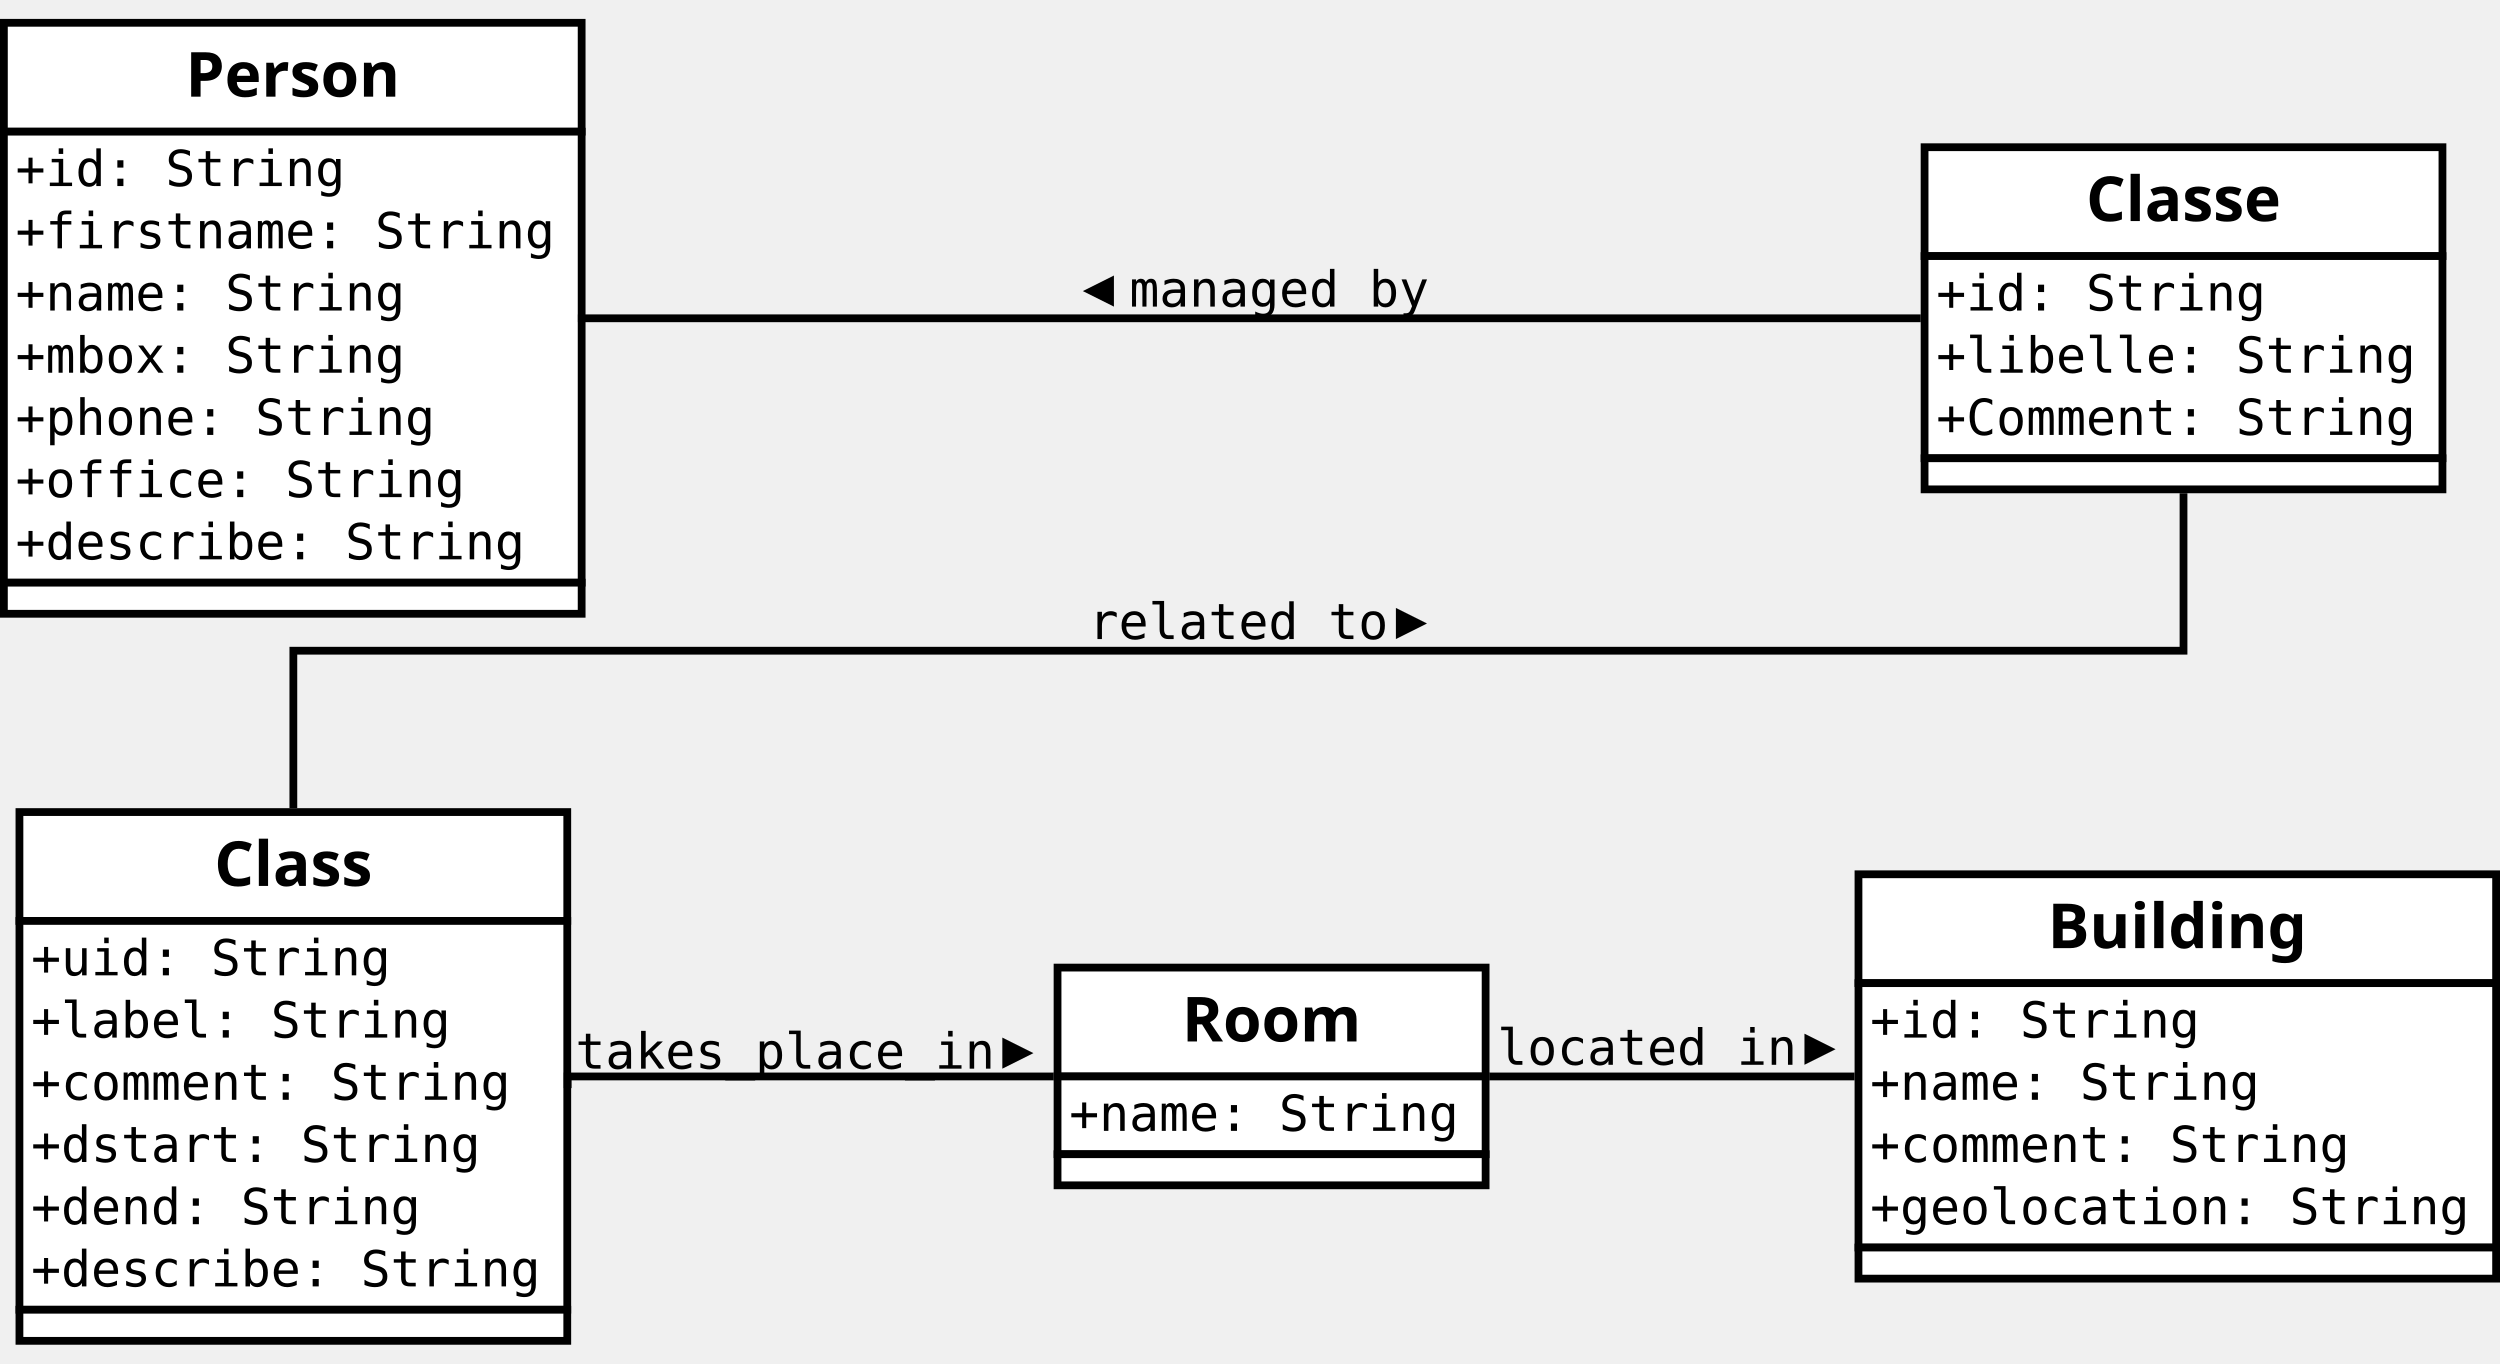
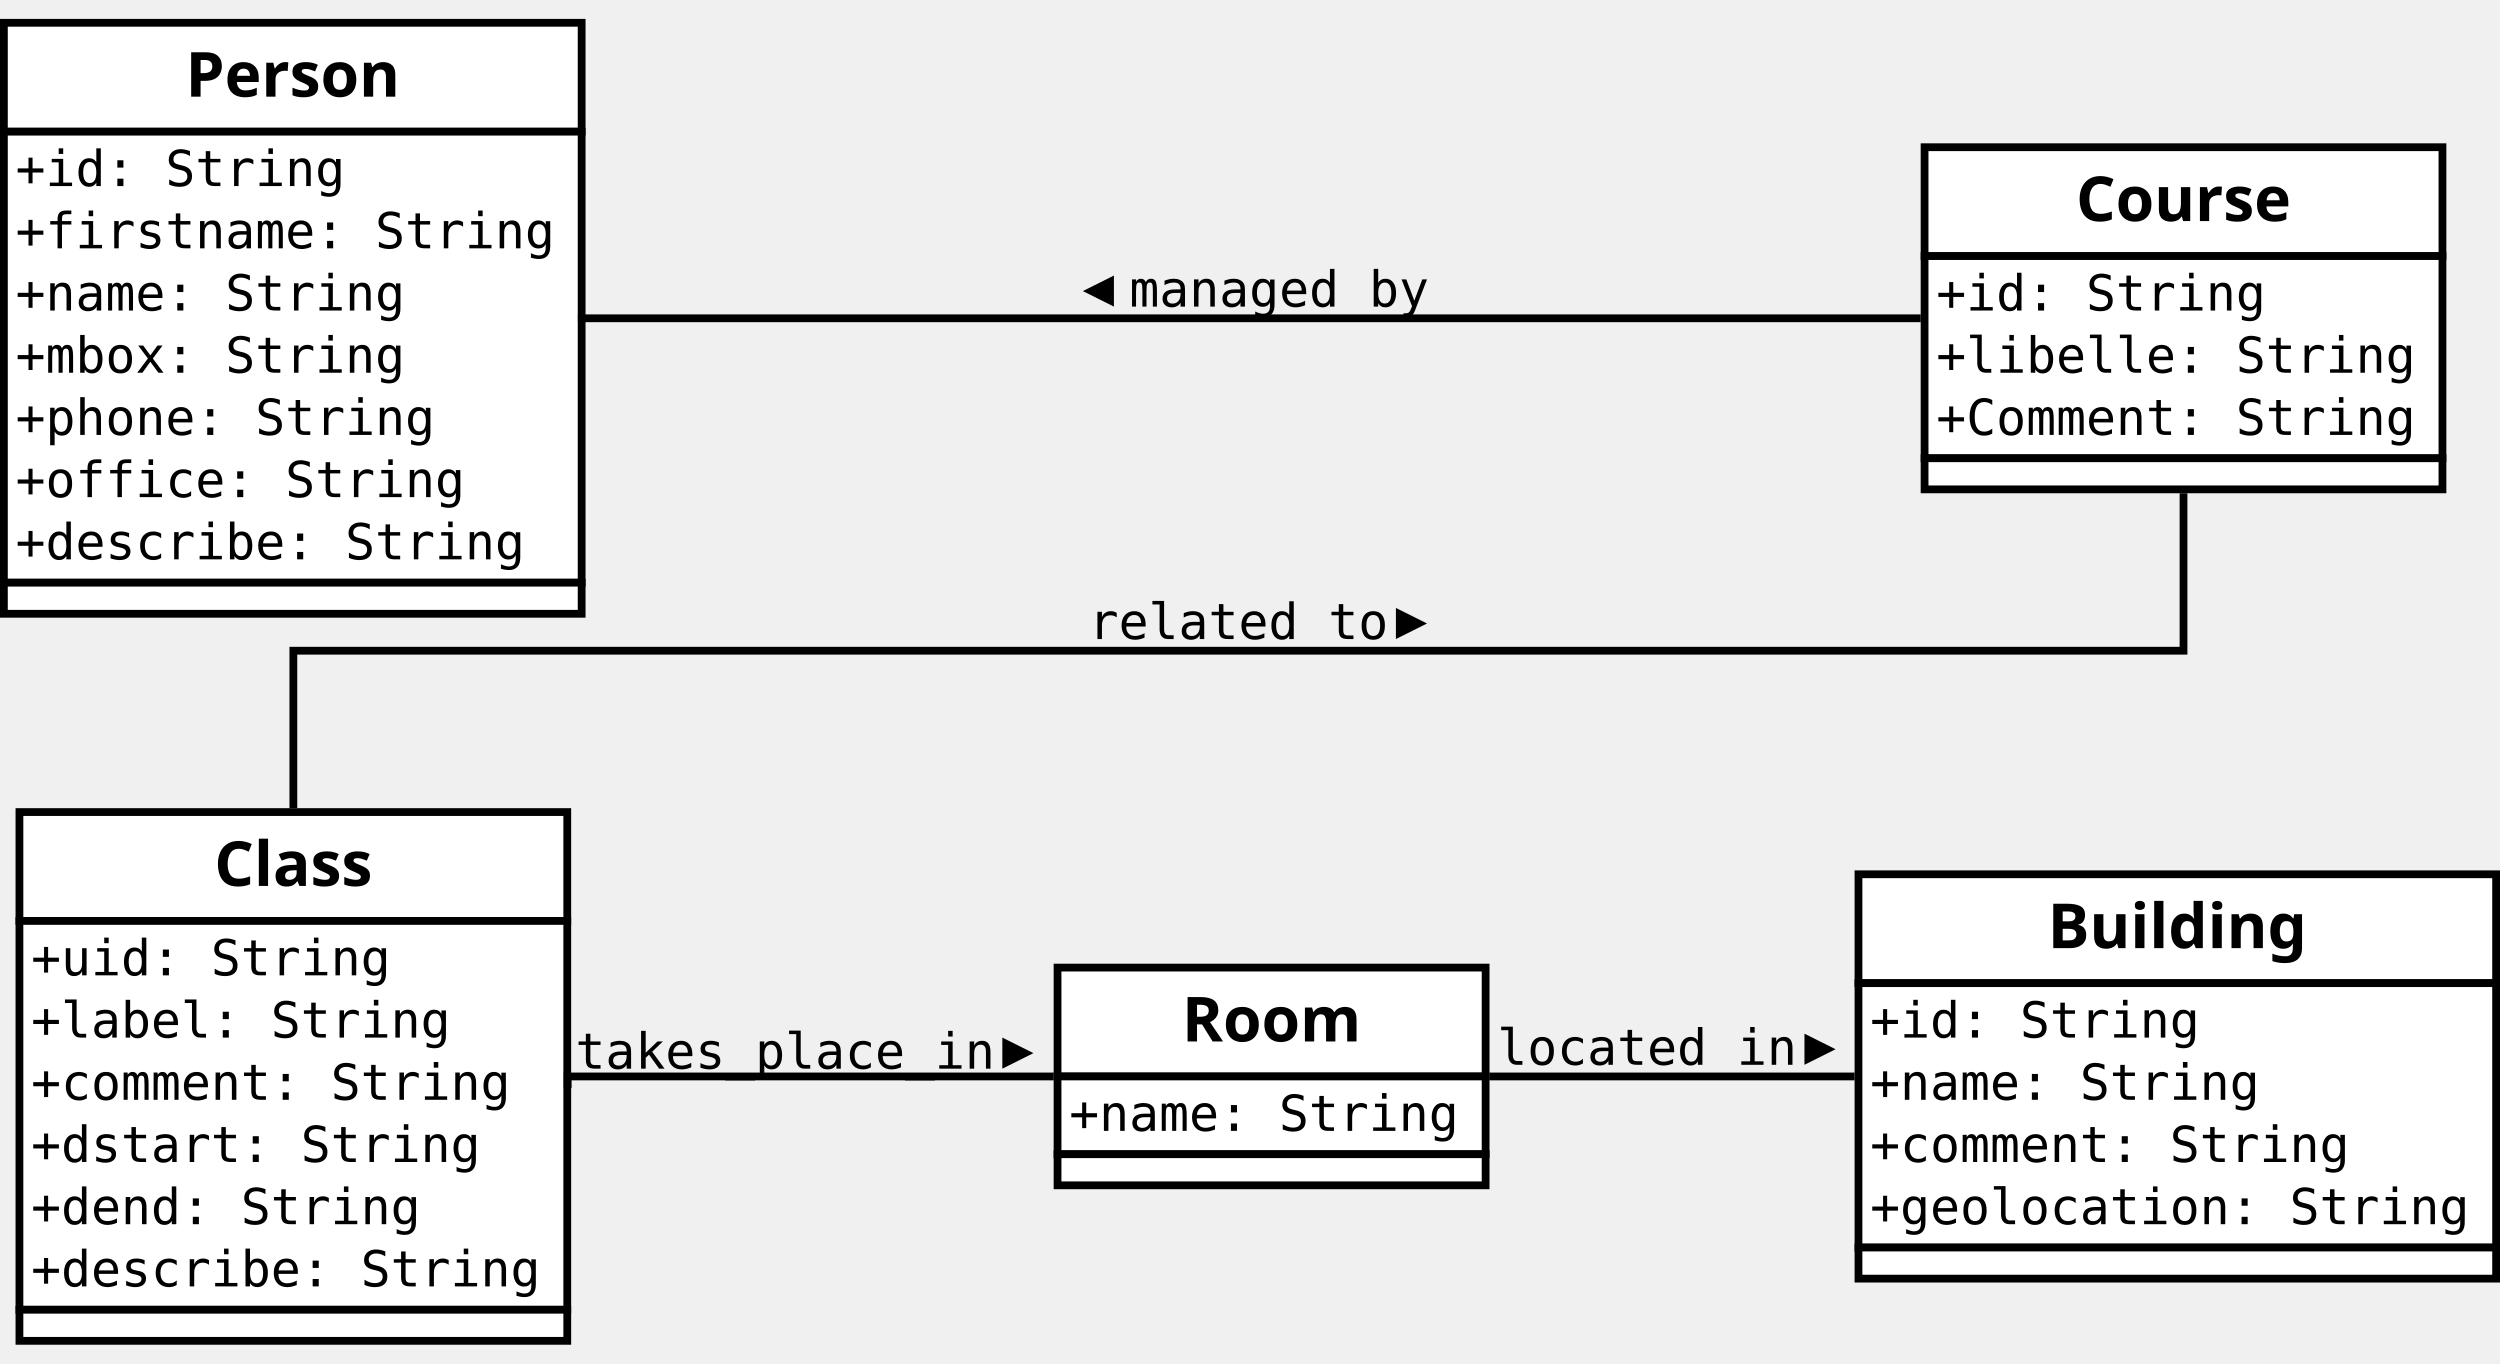
<svg xmlns="http://www.w3.org/2000/svg" width="33cm" height="18cm" viewBox="212 147 643 341">
  <g>
    <rect style="fill: #ffffff" x="213" y="148" width="148.6" height="28" />
    <rect style="fill: none; fill-opacity:0; stroke-width: 2; stroke: #000000" x="213" y="148" width="148.6" height="28" />
    <text style="fill: #000000;text-anchor:middle;font-size:16;font-family:sanserif;font-style:normal;font-weight:700" x="287.3" y="167">Person</text>
    <rect style="fill: #ffffff" x="213" y="176" width="148.6" height="116" />
    <rect style="fill: none; fill-opacity:0; stroke-width: 2; stroke: #000000" x="213" y="176" width="148.6" height="116" />
    <text style="fill: #000000;text-anchor:start;font-size:12.8;font-family:monospace;font-style:normal;font-weight:normal" x="216" y="190">+id: String</text>
    <text style="fill: #000000;text-anchor:start;font-size:12.8;font-family:monospace;font-style:normal;font-weight:normal" x="216" y="206">+firstname: String</text>
    <text style="fill: #000000;text-anchor:start;font-size:12.8;font-family:monospace;font-style:normal;font-weight:normal" x="216" y="222">+name: String</text>
    <text style="fill: #000000;text-anchor:start;font-size:12.8;font-family:monospace;font-style:normal;font-weight:normal" x="216" y="238">+mbox: String</text>
    <text style="fill: #000000;text-anchor:start;font-size:12.8;font-family:monospace;font-style:normal;font-weight:normal" x="216" y="254">+phone: String</text>
    <text style="fill: #000000;text-anchor:start;font-size:12.8;font-family:monospace;font-style:normal;font-weight:normal" x="216" y="270">+office: String</text>
    <text style="fill: #000000;text-anchor:start;font-size:12.8;font-family:monospace;font-style:normal;font-weight:normal" x="216" y="286">+describe: String</text>
    <rect style="fill: #ffffff" x="213" y="292" width="148.6" height="8" />
    <rect style="fill: none; fill-opacity:0; stroke-width: 2; stroke: #000000" x="213" y="292" width="148.6" height="8" />
  </g>
  <g>
    <rect style="fill: #ffffff" x="707" y="180" width="133.2" height="28" />
    <rect style="fill: none; fill-opacity:0; stroke-width: 2; stroke: #000000" x="707" y="180" width="133.2" height="28" />
-     <text style="fill: #000000;text-anchor:middle;font-size:16;font-family:sanserif;font-style:normal;font-weight:700" x="773.6" y="199">Classe</text>
+     <text style="fill: #000000;text-anchor:middle;font-size:16;font-family:sanserif;font-style:normal;font-weight:700" x="773.6" y="199">Course</text>
    <rect style="fill: #ffffff" x="707" y="208" width="133.2" height="52" />
    <rect style="fill: none; fill-opacity:0; stroke-width: 2; stroke: #000000" x="707" y="208" width="133.2" height="52" />
    <text style="fill: #000000;text-anchor:start;font-size:12.8;font-family:monospace;font-style:normal;font-weight:normal" x="710" y="222">+id: String</text>
    <text style="fill: #000000;text-anchor:start;font-size:12.8;font-family:monospace;font-style:normal;font-weight:normal" x="710" y="238">+libelle: String</text>
    <text style="fill: #000000;text-anchor:start;font-size:12.8;font-family:monospace;font-style:normal;font-weight:normal" x="710" y="254">+Comment: String</text>
    <rect style="fill: #ffffff" x="707" y="260" width="133.2" height="8" />
    <rect style="fill: none; fill-opacity:0; stroke-width: 2; stroke: #000000" x="707" y="260" width="133.2" height="8" />
  </g>
  <g>
    <polyline style="fill: none; fill-opacity:0; stroke-width: 2; stroke: #000000" points="360.635,224 541,224 541,224 706.009,224 " />
    <text style="fill: #000000;text-anchor:middle;font-size:12.8;font-family:monospace;font-style:normal;font-weight:normal" x="541" y="221">managed_by</text>
    <polygon style="fill: #000000" points="498.5,221 498.5,213 490.5,217 " />
    <text style="fill: #000000;text-anchor:start;font-size:12.8;font-family:monospace;font-style:normal;font-weight:normal" x="364.635" y="221" />
    <text style="fill: #000000;text-anchor:end;font-size:12.8;font-family:monospace;font-style:normal;font-weight:normal" x="702.009" y="221" />
  </g>
  <g>
    <rect style="fill: #ffffff" x="217" y="351" width="140.9" height="28" />
    <rect style="fill: none; fill-opacity:0; stroke-width: 2; stroke: #000000" x="217" y="351" width="140.9" height="28" />
    <text style="fill: #000000;text-anchor:middle;font-size:16;font-family:sanserif;font-style:normal;font-weight:700" x="287.45" y="370">Class</text>
    <rect style="fill: #ffffff" x="217" y="379" width="140.9" height="100" />
    <rect style="fill: none; fill-opacity:0; stroke-width: 2; stroke: #000000" x="217" y="379" width="140.9" height="100" />
    <text style="fill: #000000;text-anchor:start;font-size:12.8;font-family:monospace;font-style:normal;font-weight:normal" x="220" y="393">+uid: String</text>
    <text style="fill: #000000;text-anchor:start;font-size:12.8;font-family:monospace;font-style:normal;font-weight:normal" x="220" y="409">+label: String</text>
    <text style="fill: #000000;text-anchor:start;font-size:12.8;font-family:monospace;font-style:normal;font-weight:normal" x="220" y="425">+comment: String</text>
    <text style="fill: #000000;text-anchor:start;font-size:12.8;font-family:monospace;font-style:normal;font-weight:normal" x="220" y="441">+dstart: String</text>
    <text style="fill: #000000;text-anchor:start;font-size:12.8;font-family:monospace;font-style:normal;font-weight:normal" x="220" y="457">+dend: String</text>
    <text style="fill: #000000;text-anchor:start;font-size:12.8;font-family:monospace;font-style:normal;font-weight:normal" x="220" y="473">+describe: String</text>
    <rect style="fill: #ffffff" x="217" y="479" width="140.9" height="8" />
    <rect style="fill: none; fill-opacity:0; stroke-width: 2; stroke: #000000" x="217" y="479" width="140.9" height="8" />
  </g>
  <g>
    <polyline style="fill: none; fill-opacity:0; stroke-width: 2; stroke: #000000" points="287.45,349.992 287.45,309.499 773.6,309.499 773.6,269.005 " />
    <text style="fill: #000000;text-anchor:middle;font-size:12.8;font-family:monospace;font-style:normal;font-weight:normal" x="530.525" y="306.499">related_to</text>
    <polygon style="fill: #000000" points="571.025,306.499 571.025,298.499 579.025,302.499 " />
    <text style="fill: #000000;text-anchor:start;font-size:12.8;font-family:monospace;font-style:normal;font-weight:normal" x="291.45" y="345.992" />
    <text style="fill: #000000;text-anchor:start;font-size:12.8;font-family:monospace;font-style:normal;font-weight:normal" x="777.6" y="281.005" />
  </g>
  <g>
    <rect style="fill: #ffffff" x="484" y="391" width="110.1" height="28" />
    <rect style="fill: none; fill-opacity:0; stroke-width: 2; stroke: #000000" x="484" y="391" width="110.1" height="28" />
    <text style="fill: #000000;text-anchor:middle;font-size:16;font-family:sanserif;font-style:normal;font-weight:700" x="539.05" y="410">Room</text>
    <rect style="fill: #ffffff" x="484" y="419" width="110.1" height="20" />
    <rect style="fill: none; fill-opacity:0; stroke-width: 2; stroke: #000000" x="484" y="419" width="110.1" height="20" />
    <text style="fill: #000000;text-anchor:start;font-size:12.8;font-family:monospace;font-style:normal;font-weight:normal" x="487" y="433">+name: String</text>
    <rect style="fill: #ffffff" x="484" y="439" width="110.1" height="8" />
    <rect style="fill: none; fill-opacity:0; stroke-width: 2; stroke: #000000" x="484" y="439" width="110.1" height="8" />
  </g>
  <g>
    <rect style="fill: #ffffff" x="690" y="367" width="164" height="28" />
    <rect style="fill: none; fill-opacity:0; stroke-width: 2; stroke: #000000" x="690" y="367" width="164" height="28" />
    <text style="fill: #000000;text-anchor:middle;font-size:16;font-family:sanserif;font-style:normal;font-weight:700" x="772" y="386">Building</text>
    <rect style="fill: #ffffff" x="690" y="395" width="164" height="68" />
    <rect style="fill: none; fill-opacity:0; stroke-width: 2; stroke: #000000" x="690" y="395" width="164" height="68" />
    <text style="fill: #000000;text-anchor:start;font-size:12.8;font-family:monospace;font-style:normal;font-weight:normal" x="693" y="409">+id: String</text>
    <text style="fill: #000000;text-anchor:start;font-size:12.8;font-family:monospace;font-style:normal;font-weight:normal" x="693" y="425">+name: String</text>
    <text style="fill: #000000;text-anchor:start;font-size:12.8;font-family:monospace;font-style:normal;font-weight:normal" x="693" y="441">+comment: String</text>
    <text style="fill: #000000;text-anchor:start;font-size:12.8;font-family:monospace;font-style:normal;font-weight:normal" x="693" y="457">+geolocation: String</text>
    <rect style="fill: #ffffff" x="690" y="463" width="164" height="8" />
    <rect style="fill: none; fill-opacity:0; stroke-width: 2; stroke: #000000" x="690" y="463" width="164" height="8" />
  </g>
  <g>
    <polyline style="fill: none; fill-opacity:0; stroke-width: 2; stroke: #000000" points="357.9,421 358,421 358,419 482.991,419 " />
    <text style="fill: #000000;text-anchor:start;font-size:12.8;font-family:monospace;font-style:normal;font-weight:normal" x="360" y="417">takes_place_in</text>
    <polygon style="fill: #000000" points="469.8,417 469.8,409 477.8,413 " />
    <text style="fill: #000000;text-anchor:start;font-size:12.8;font-family:monospace;font-style:normal;font-weight:normal" x="361.9" y="418" />
    <text style="fill: #000000;text-anchor:end;font-size:12.8;font-family:monospace;font-style:normal;font-weight:normal" x="478.991" y="416" />
  </g>
  <g>
    <polyline style="fill: none; fill-opacity:0; stroke-width: 2; stroke: #000000" points="595.107,419 595.107,419 688.995,419 688.995,419 " />
    <text style="fill: #000000;text-anchor:start;font-size:12.8;font-family:monospace;font-style:normal;font-weight:normal" x="597.107" y="416">located_in</text>
    <polygon style="fill: #000000" points="676.107,416 676.107,408 684.107,412 " />
    <text style="fill: #000000;text-anchor:start;font-size:12.8;font-family:monospace;font-style:normal;font-weight:normal" x="599.107" y="431" />
    <text style="fill: #000000;text-anchor:start;font-size:12.8;font-family:monospace;font-style:normal;font-weight:normal" x="692.995" y="415" />
  </g>
</svg>
